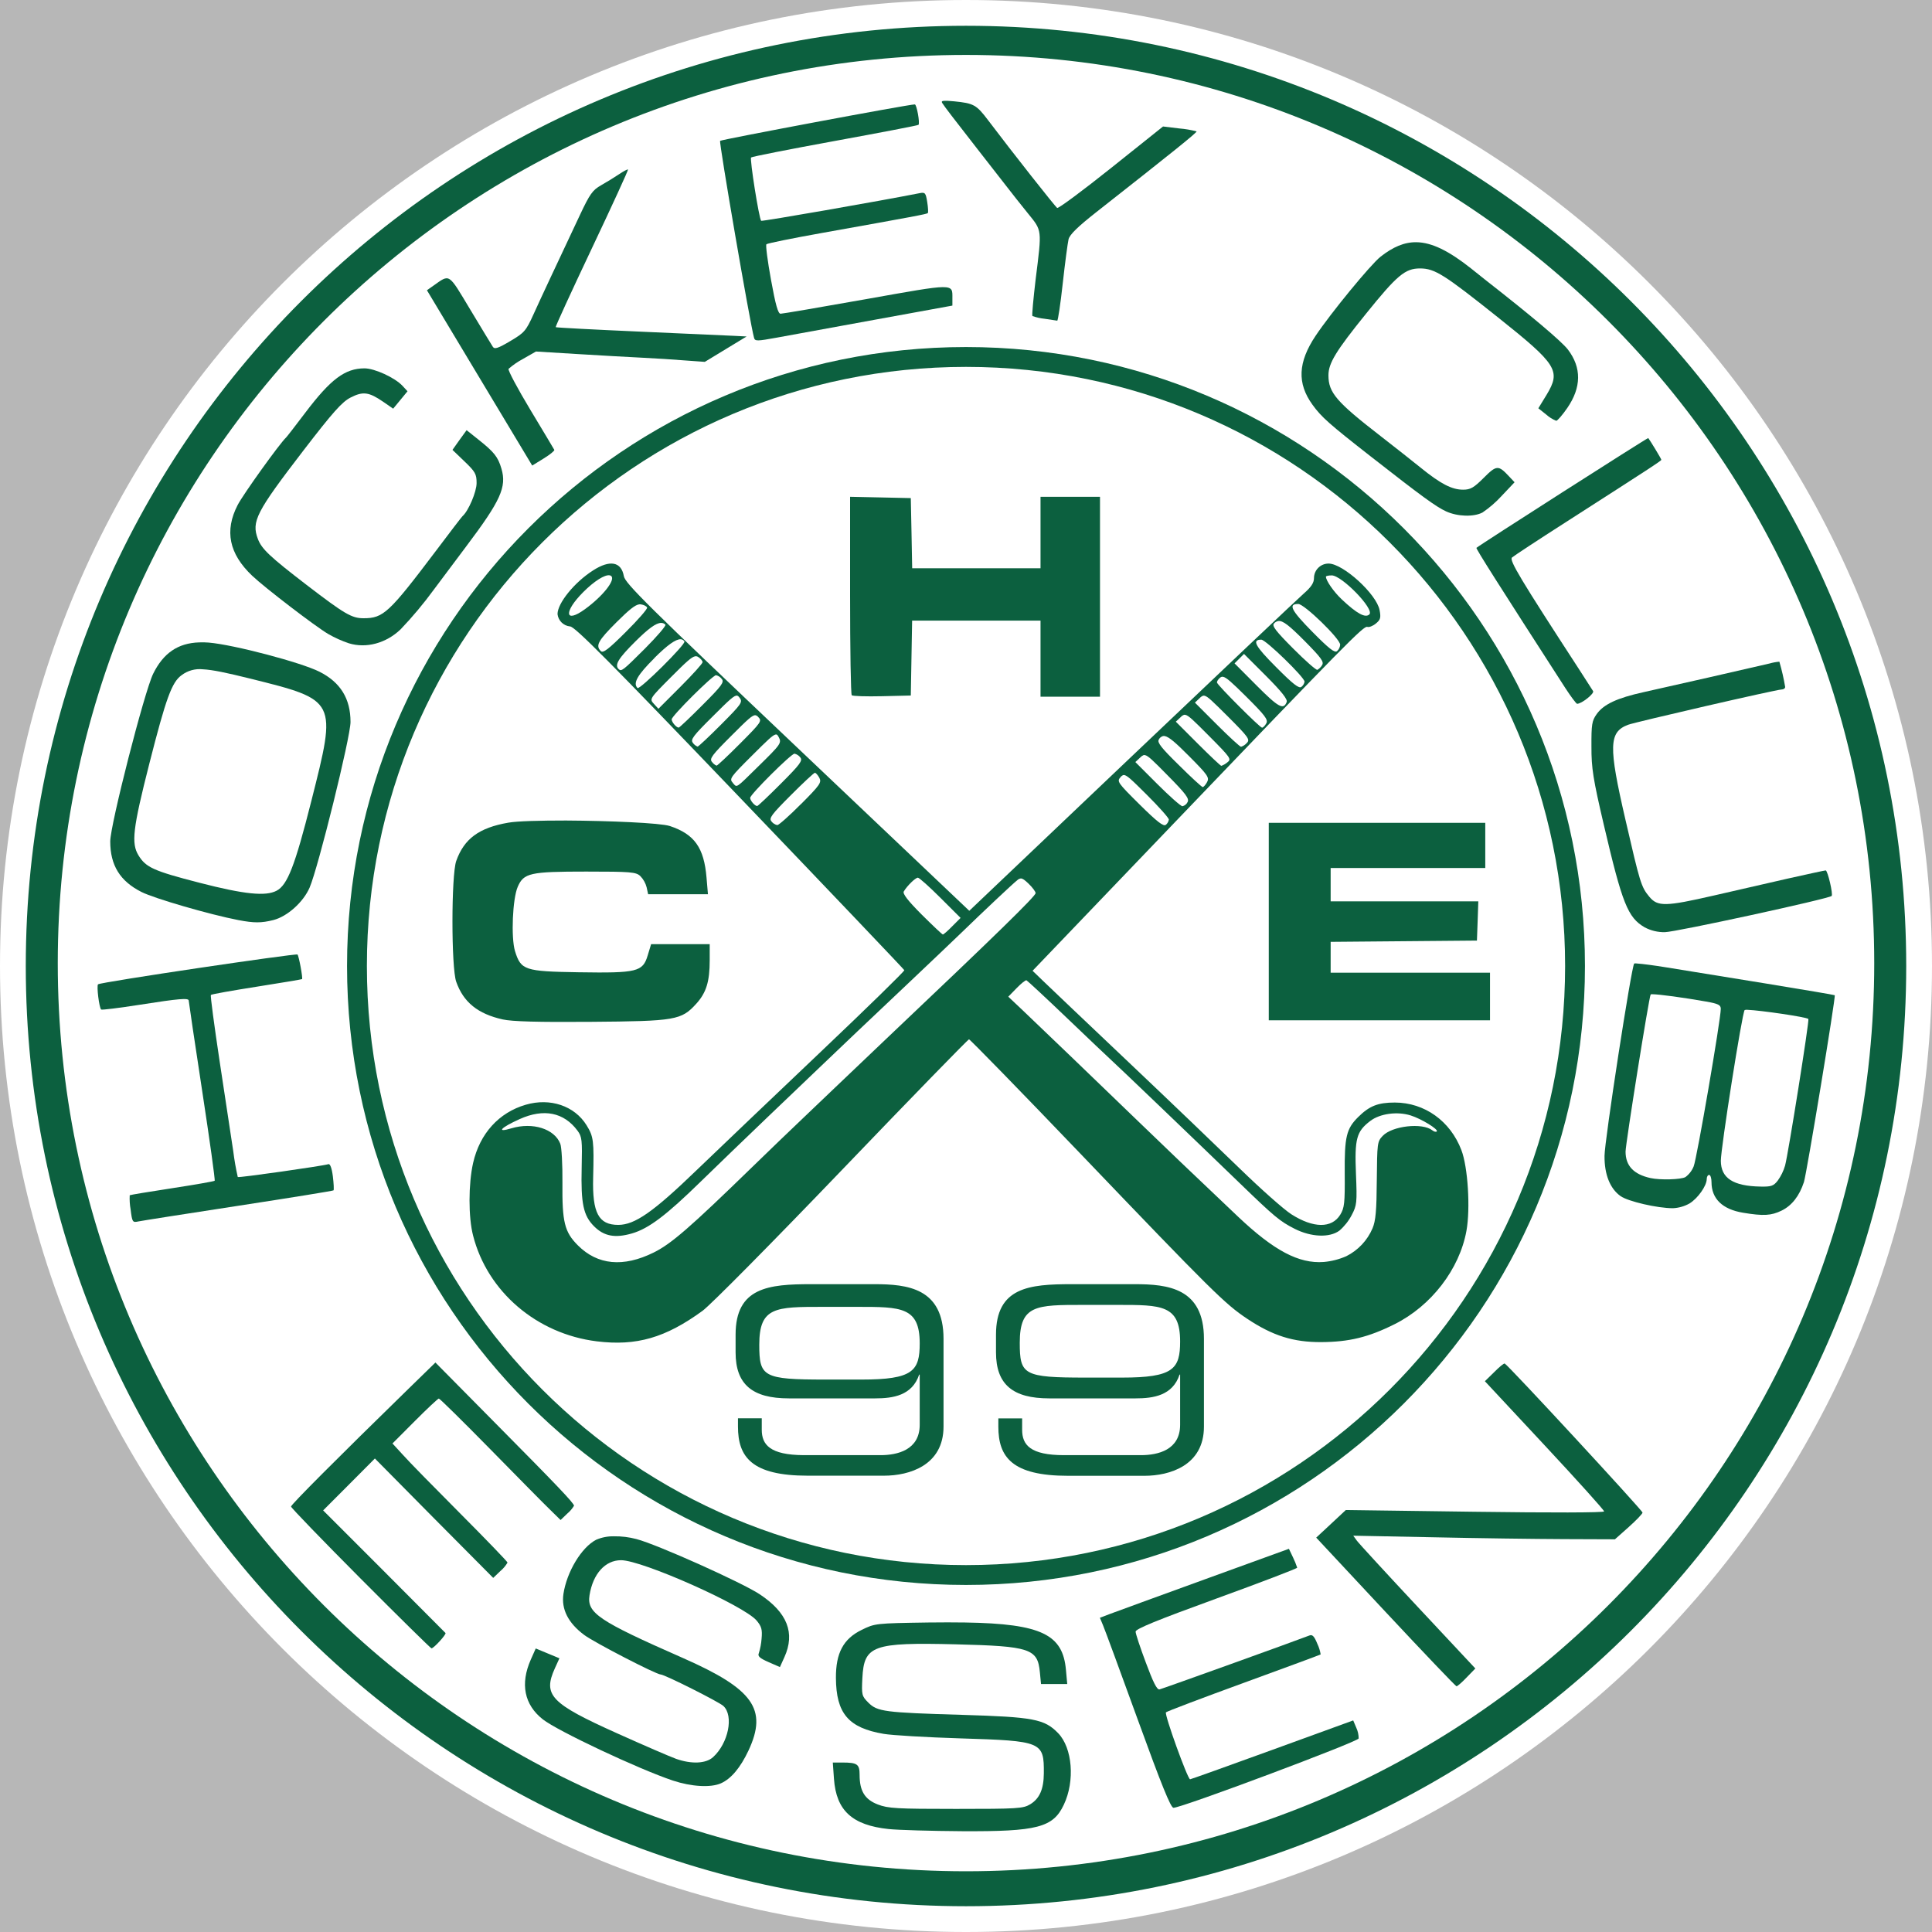
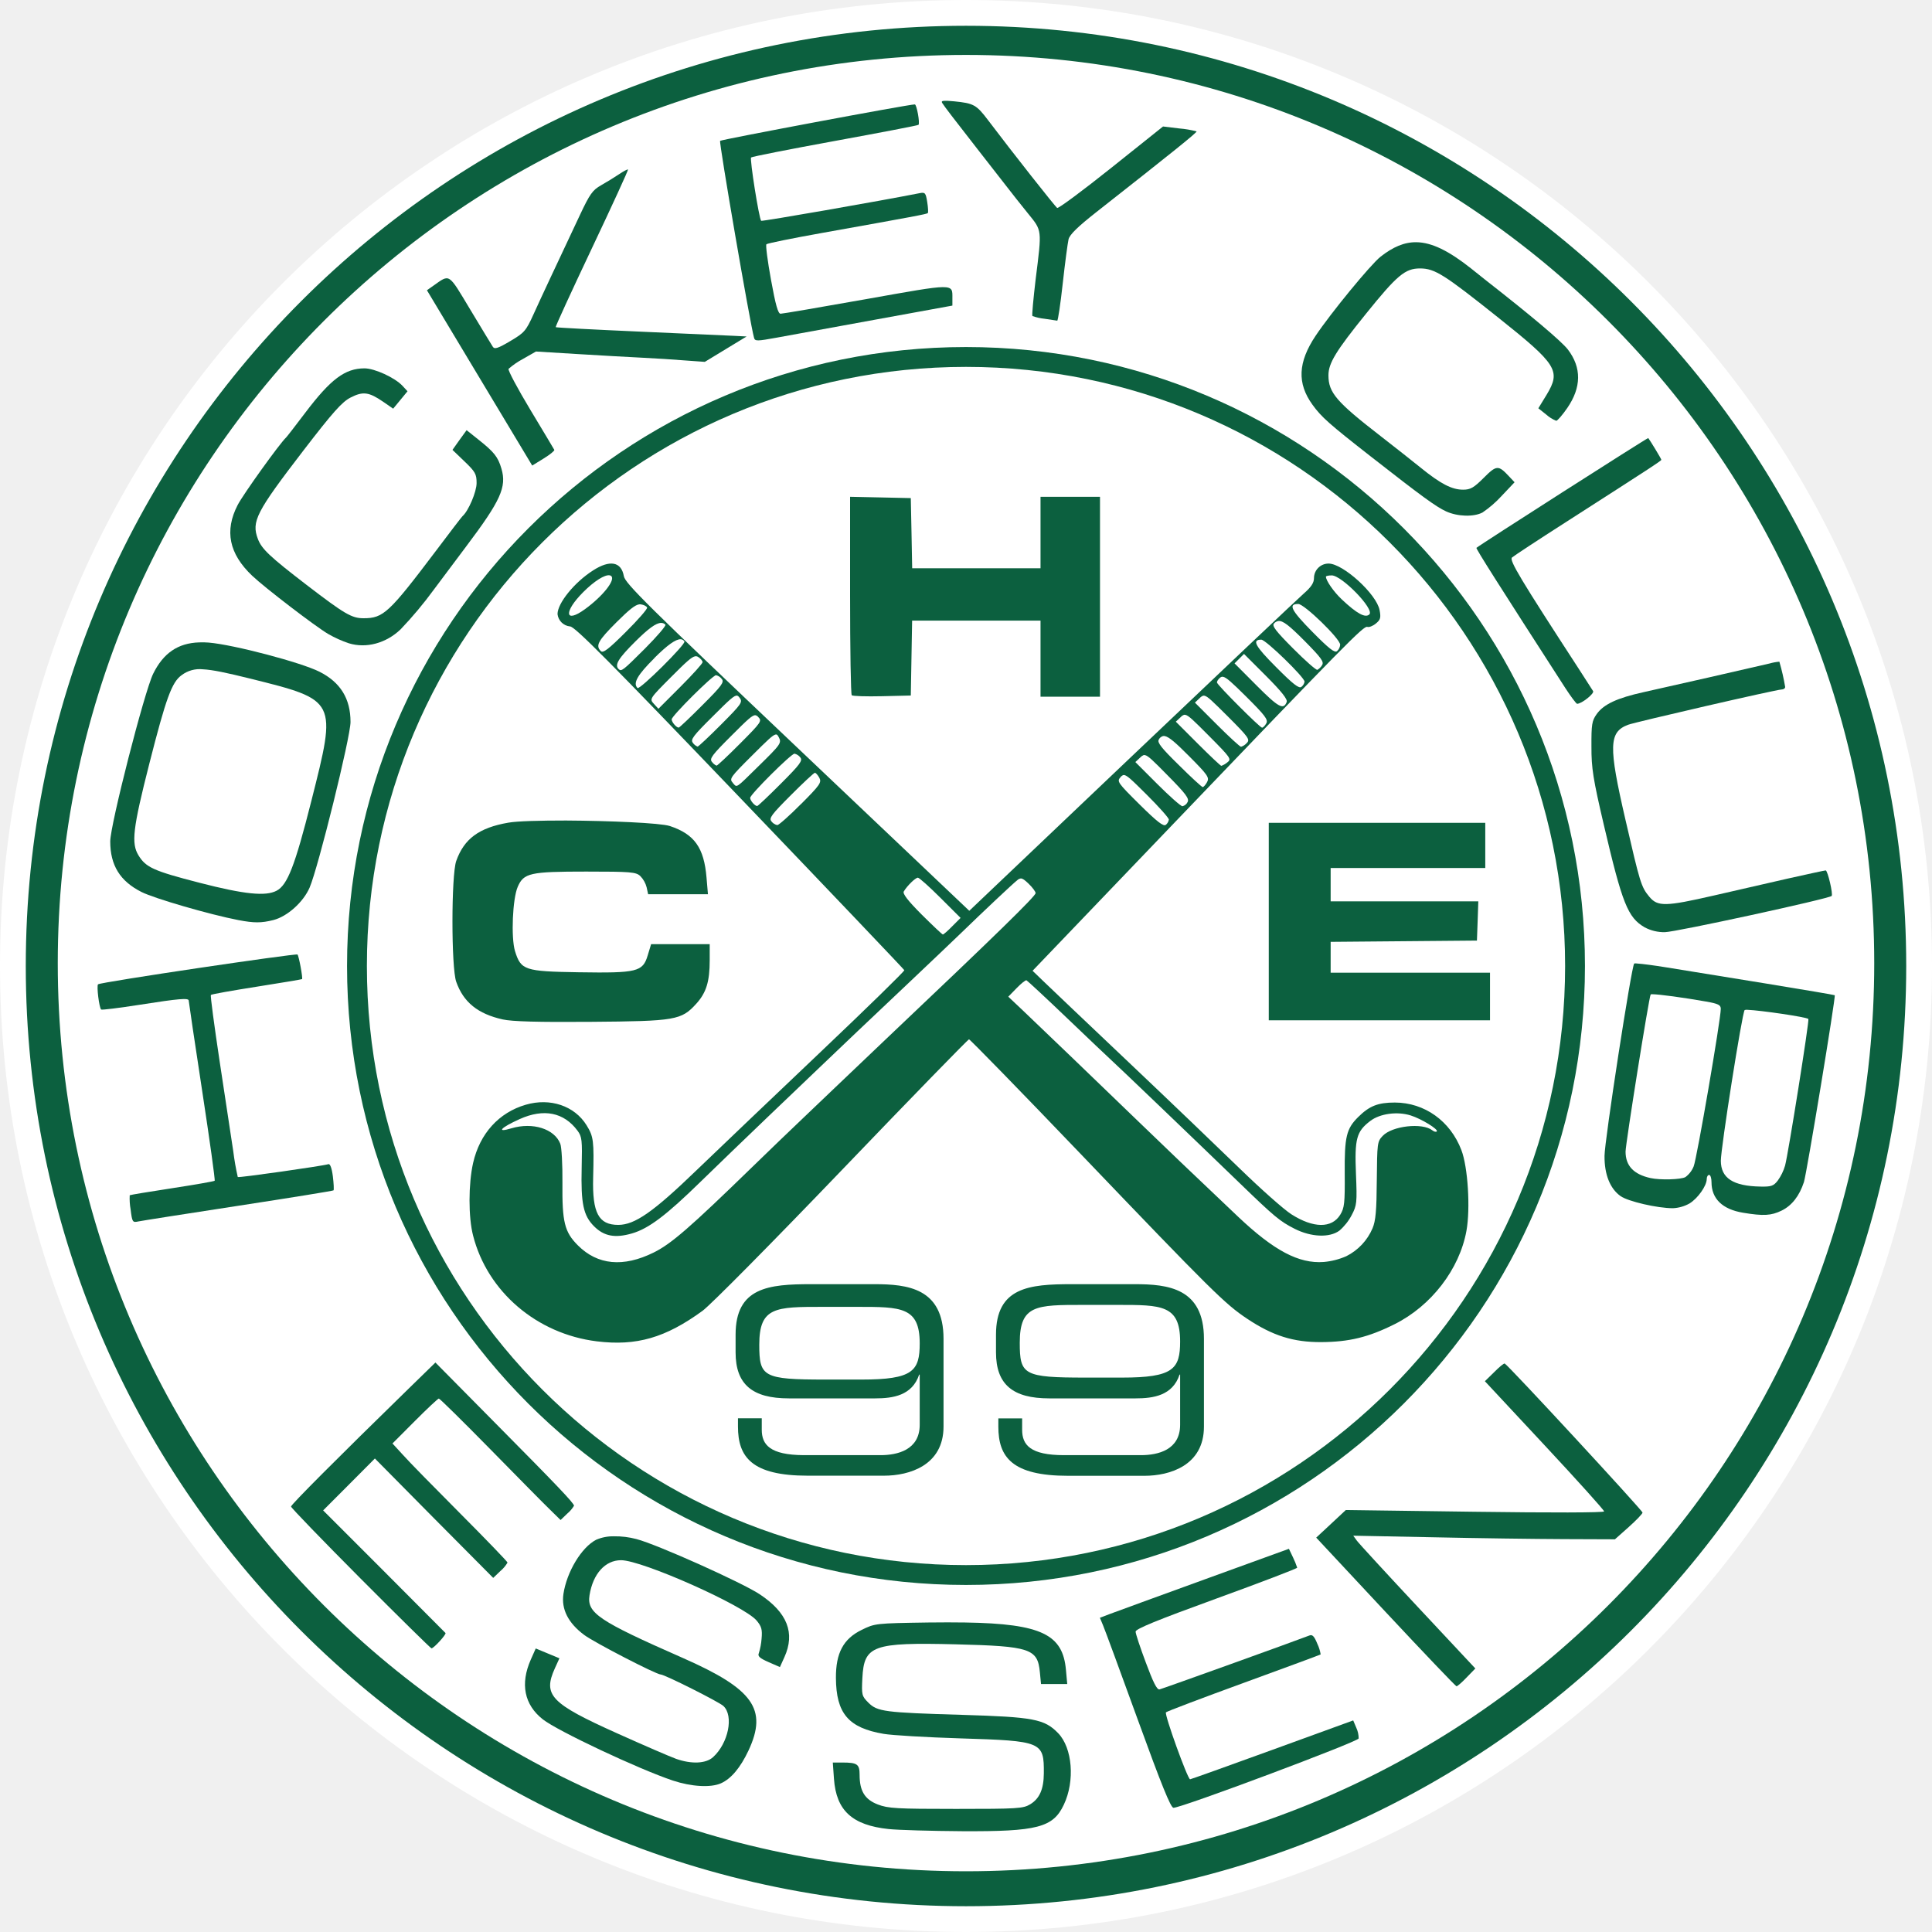
<svg xmlns="http://www.w3.org/2000/svg" id="Ebene_1" data-name="Ebene 1" viewBox="0 0 700 700">
  <defs>
-     <style>.cls-1{fill:#b7b7b7;}.cls-2{fill:#fff;}.cls-3{fill:#0c603f;}</style>
+     <style>.cls-1{fill:#ff9900;}.cls-2{fill:#fff;}.cls-3{fill:#0c603f;}</style>
  </defs>
-   <rect class="cls-1" width="700" height="700" />
+   <rect class="cls-1" width="700" height="700" fill-opacity="0.0" />
  <circle class="cls-2" cx="350" cy="350" r="350" />
  <path class="cls-3" d="M350,9.34C161.86,9.34,9.34,161.86,9.34,350S161.86,690.66,350,690.66,690.66,538.14,690.66,350,538.14,9.34,350,9.34ZM350,678C168.26,678,20.93,530.71,20.93,349S168.26,19.9,350,19.9,679.07,167.23,679.07,349,531.74,678,350,678Z" transform="translate(0 0)" />
  <path class="cls-3" d="M349,350.19l2-.38Z" transform="translate(0 0)" />
  <path class="cls-3" d="M411.1,465.28H388.23c-15.36,0-27.36,1.14-27.36,18.29V490c0,11.61,6.08,16.66,19.3,16.66h31.3c6.38,0,13.38-1,15.91-8.61h.2v18.18c0,9.09-7.95,11-14.23,11H385.52c-12.18,0-15.18-3.67-15.18-9.19v-4.13h-8.62v3c0,11,4.95,17.8,25.28,17.8h27.65c9.19,0,21.56-3.75,21.56-17.8V485.07C436.21,466.69,423.19,465.28,411.1,465.28Zm-4.6,33.85H393.38c-22.59,0-23.9-1-23.9-12.65,0-13.69,5.91-13.69,23-13.69H405c15.84,0,22.58,0,22.58,13.21C427.58,496,425.16,499.13,406.5,499.13Z" transform="translate(0 0)" />
  <path class="cls-3" d="M214.05,370.23c30.76-.24,32.83-.6,38.26-6.6,3.6-4,4.83-8,4.83-15.73v-5.81H235.91l-1.24,4.09c-1.78,5.93-3.82,6.43-25.08,6.09-19.53-.31-20.85-.76-23-7.68-1.48-4.89-.88-19,1-23.29,2.17-5,4.43-5.51,24.82-5.51,16.12,0,18,.16,19.56,1.6a9.07,9.07,0,0,1,2.32,4.1l.54,2.5h21.67l-.51-6c-.91-10.86-4.37-15.74-13.27-18.7-3.41-1.13-22-1.91-37.63-2-9.37,0-17.65.2-20.93.78-10.61,1.84-16,5.83-18.86,13.88-1.81,5.11-1.83,38.67,0,43.77,2.61,7.4,7.82,11.63,16.85,13.64C185.48,370.12,195,370.38,214.05,370.23Z" transform="translate(0 0)" />
  <path class="cls-3" d="M316.75,465.28H293.88c-15.36,0-27.36,1.14-27.36,18.29V490c0,11.61,6.08,16.66,19.3,16.66h31.3c6.38,0,13.38-1,15.91-8.61h.2v18.18c0,9.09-8,11-14.23,11H291.17C279,527.15,276,523.48,276,518v-4.13h-8.62v3c0,11,4.95,17.8,25.28,17.8H320.3c9.19,0,21.56-3.75,21.56-17.8V485.07C341.86,466.69,328.84,465.28,316.75,465.28Zm-4.6,34.56H299c-22.59,0-23.9-1-23.9-12.66,0-13.68,5.91-13.68,23-13.68h12.55c15.84,0,22.58,0,22.58,13.21C333.23,496.73,330.81,499.84,312.15,499.84Z" transform="translate(0 0)" />
  <path class="cls-3" d="M373.26,653.73c-2.56,1.55-4.54,1.67-26.9,1.67-21.52,0-24.59-.17-28.32-1.61-4.72-1.82-6.59-4.88-6.59-10.76,0-3.83-.84-4.43-6.22-4.43h-3.49l.42,5.9c.82,11.5,6.61,16.81,19.82,18.2,3.45.36,15.41.71,26.57.78,27.26.15,33-1.33,36.89-9.59,4.09-8.6,3.13-20.6-2.07-25.95-4.95-5.1-8.87-5.84-34.92-6.62-28-.83-30.57-1.16-33.84-4.43-2.36-2.37-2.47-2.78-2.16-8.86.6-11.88,3.75-13,33.91-12.26,26.86.67,29.59,1.57,30.4,10.06l.42,4.32h9.5l-.47-5.15c-1.14-12.63-8.56-16.71-36.54-17.14-4-.07-8.41-.05-13.29,0-19.13.29-19.38.31-24.22,2.7-6.6,3.23-9.34,8.38-9.29,17.37.08,12.88,4.53,18.11,17.29,20.28,3,.52,15.6,1.26,27.92,1.64,29.49.91,30.2,1.2,30.12,12.65C378.16,648.25,376.65,651.68,373.26,653.73Z" transform="translate(0 0)" />
  <path class="cls-3" d="M308.61,251.9c.33.33,5.27.49,11,.35L330,252l.24-13.57.24-13.58H377v27.58h21.55V180H377V205.9h-46.5l-.24-12.72L330,180.47l-11-.24L308,180v35.65c0,19.61.27,35.93.6,36.26Z" transform="translate(0 0)" />
  <path class="cls-3" d="M566.58,557.65l18.54.07,5-4.45c2.73-2.44,5-4.8,5-5.24,0-.76-48.8-53.57-49.94-54-.3-.12-2,1.28-3.8,3.11L538,500.44l21.6,23.17c11.88,12.75,21.6,23.53,21.6,24s-19.43.5-46.78.13l-46.8-.63-5.36,5-5.37,5,25.14,26.94c13.84,14.81,25.4,26.93,25.7,26.93s2-1.45,3.68-3.23l3.13-3.23-20.84-22.28c-11.46-12.26-21.41-23.08-22.11-24.06l-1.28-1.77,28.86.57C535.07,557.33,556.39,557.61,566.58,557.65Z" transform="translate(0 0)" />
  <path class="cls-3" d="M557.37,147.93l2.84,2.26a12.17,12.17,0,0,0,3.64,2.27c.44,0,2.24-2.08,4-4.63,5.14-7.47,5.23-14.61.24-21.17-2.22-2.92-13.28-12.27-30-25.32L533,97.27c-8-6.33-14.18-9.44-19.83-9.51-4.39-.05-8.5,1.73-13,5.27-3.58,2.84-18,20.4-23.5,28.63-6.42,9.62-6.76,17.22-1.12,25,3.23,4.46,6,6.92,21.12,18.74,18.48,14.45,23.6,18.19,27.27,19.88,4.12,1.9,10,2.08,13.2.41a39.51,39.51,0,0,0,7-6.08l4.62-4.88-2.05-2.18c-3.83-4.1-4.49-4.06-9.14.59-3.59,3.59-4.8,4.28-7.46,4.28-4.06,0-8.13-2.1-15.26-7.88-3.13-2.53-9.7-7.71-14.6-11.51-16.07-12.45-18.93-15.77-18.93-22.05,0-4.38,2.71-8.82,13.62-22.32,11.28-14,14.19-16.4,19.56-16.4s8.8,2.24,28.13,17.64c21.6,17.2,23,19.41,17.71,28.17Z" transform="translate(0 0)" />
  <path class="cls-3" d="M581.11,298.93c6.67,28.49,8.67,33.51,14.78,37.06a15,15,0,0,0,7.33,1.75c3.74,0,59.38-12.09,60.42-13.12.58-.59-1.44-9.25-2.16-9.25-.34,0-6.61,1.36-13.93,3l-26.66,6.11c-17.45,4-20.29,4.05-23.29.45s-3.38-5-8.72-28.14c-6.1-26.42-6-31.55,1-34.19,2.69-1,53.81-12.78,55.59-12.78.73,0,1.33-.41,1.33-.92a79.62,79.62,0,0,0-2.1-9.16,18,18,0,0,0-3.53.65c-5.73,1.36-37.4,8.57-45.66,10.39-9.58,2.11-14.49,4.4-17,7.95-1.73,2.42-1.94,3.72-1.9,11.78C576.58,278.33,577.22,282.29,581.11,298.93Z" transform="translate(0 0)" />
  <path class="cls-3" d="M571.42,255c1.64,0,6.31-3.72,5.79-4.6-.33-.55-2.62-4.11-5.08-7.9C550.93,209.9,546.76,203,547.82,202c.6-.55,9.43-6.36,19.63-12.89,30.64-19.66,34.48-22.16,34.48-22.52s-4.1-7.08-4.74-7.88c-.17-.2-61.39,38.93-62.25,39.79-.25.26,7.89,13.11,32.17,50.74C569.17,252.41,571.11,255,571.42,255Z" transform="translate(0 0)" />
  <path class="cls-3" d="M159,506.72c.33,0,8.68,8.22,18.55,18.27s19.66,20,21.75,22l3.81,3.74,2.44-2.34a11.49,11.49,0,0,0,2.43-2.83c0-.93-6.33-7.54-28.22-29.64l-22-22.25L148.19,503c-26.18,25.54-42.74,42.15-42.74,42.85,0,.43,11.34,12.17,25.2,26.09s25.42,25.29,25.69,25.29c.81,0,5.48-5.12,5.07-5.56-.2-.22-10.25-10.31-22.33-22.42l-22-22,9.38-9.4,9.37-9.41,21.41,21.65L178.7,571.7l2.59-2.48a11.82,11.82,0,0,0,2.6-3.07c0-.31-7.69-8.29-17.08-17.72S148,529.42,146,527.14L142.2,523l8.12-8.14C154.78,510.38,158.69,506.72,159,506.72Z" transform="translate(0 0)" />
  <path class="cls-3" d="M62.31,430.52C54,431.79,47.14,432.93,47,433.06a22.12,22.12,0,0,0,.32,5.11c.58,4.68.69,4.84,2.87,4.37,1.25-.26,17.57-2.82,36.29-5.69s34.17-5.37,34.36-5.56.08-2.47-.24-5.08c-.38-3-1-4.61-1.61-4.41-2.14.67-32.54,5-32.84,4.66a94.74,94.74,0,0,1-1.64-9.38c-.74-5-3-19.65-4.94-32.59s-3.4-23.73-3.16-24,7.75-1.6,16.67-3,16.28-2.65,16.36-2.74c.34-.38-1.16-8.41-1.65-8.91s-71.4,10-72.27,10.8c-.57.54.39,8.4,1.12,9.13.22.22,6.52-.56,14-1.73,14.36-2.25,17.78-2.53,17.74-1.48,0,.35,2.18,15.09,4.88,32.75s4.74,32.28,4.52,32.5S70.59,429.25,62.31,430.52Z" transform="translate(0 0)" />
  <path class="cls-3" d="M72.16,232.75c-7.73.25-13,3.91-16.68,11.39-3.22,6.63-15.54,54.77-15.54,60.71,0,8.67,3.54,14.4,11.32,18.33,4.67,2.36,24.84,8.21,35.08,10.18h0c5.71,1.09,8.33,1.09,12.68,0,5.06-1.28,10.88-6.49,13.16-11.77,3.15-7.34,14.82-54.54,14.82-60,0-8.46-3.64-14.36-11.21-18.19-6.66-3.38-31.15-9.83-40.17-10.58A27.22,27.22,0,0,0,72.16,232.75Zm40.63,57.52c-5.92,23.41-8.64,30.42-12.6,32.47s-11.47,1.35-28-2.92-19.32-5.52-22-9.89-2.1-9.61,3.93-33.3,8.13-29.46,11.68-32a10.78,10.78,0,0,1,7.69-2.13c3.53.17,8.59,1.25,17,3.33C122.21,253.73,122.09,253.5,112.79,290.27Z" transform="translate(0 0)" />
  <path class="cls-3" d="M374.06,114.5a18.71,18.71,0,0,0,4.44,1c2.23.31,4.28.62,4.55.68s1.18-6,2-13.46,1.79-14.65,2.1-16c.4-1.7,3.3-4.54,10.14-9.92,27.85-21.88,36.56-28.9,36.25-29.2a36.67,36.67,0,0,0-6.24-1.06l-5.91-.71-18.78,15c-10.33,8.25-19.14,14.78-19.57,14.51C382.35,74.92,367,55.45,358,43.55c-4.24-5.6-5.18-6.13-12.32-6.84-.92-.09-1.69-.15-2.3-.18a10.89,10.89,0,0,0-1.15,0c-.92,0-1.16.28-.9.71.81,1.31,4.21,5.73,13,17,3.91,5,8.56,10.93,10.32,13.23s5.24,6.7,7.73,9.77c5.25,6.48,5.15,5.63,2.85,24C374.4,108.28,373.84,114.28,374.06,114.5Z" transform="translate(0 0)" />
  <path class="cls-3" d="M587.14,433.36c2.72,1.94,13.35,4.4,19,4.4a13.6,13.6,0,0,0,6-1.72c3-1.84,6.23-6.39,6.24-8.84,0-.83.39-1.51.87-1.51s.86,1.19.86,2.63c0,6,3.94,9.83,11.39,11.07s10.26,1.06,14-.76,6.46-5.34,8.1-10.35c1-3.12,11.6-67.27,11.16-67.69-.13-.13-11.3-2-24.81-4.22l-36-5.84c-4.7-.77-8.88-1.31-10.78-1.43a2.69,2.69,0,0,0-1.07,0c-1,1-10.76,64.43-10.75,69.68C581.28,425.52,583.35,430.66,587.14,433.36Zm46.07-67.48c4.54.17,21.25,2.59,22,3.31.42.42-7.28,48.86-8.45,53.15a17.92,17.92,0,0,1-2.63,5.39c-1.54,2-2.41,2.26-6.25,2.19-9.92-.17-14.36-3.05-14.39-9.33,0-4.65,7.71-53.62,8.63-54.63A2.42,2.42,0,0,1,633.21,365.88Zm-35.14-5.57a1.22,1.22,0,0,1,.59-.08c2.37,0,11.29,1.2,19.43,2.64,4.48.79,5.38,1.24,5.38,2.66,0,3.89-8.68,54.34-9.82,57.07a9,9,0,0,1-3,3.89c-1.69.91-9.15,1.11-12.62.35-6.13-1.35-9.06-4.45-9.06-9.6C589,414.29,597.51,360.87,598.07,360.31Z" transform="translate(0 0)" />
  <path class="cls-3" d="M412.32,623.29C420.8,646.65,424.18,655,425.17,655c3,0,66.87-23.93,67.1-25.12a9.21,9.21,0,0,0-.86-3.89l-1.12-2.65L461,634c-16.11,5.86-29.53,10.66-29.81,10.67-.89,0-9.4-23.61-8.74-24.26.35-.35,13-5.15,28.21-10.69s27.7-10.17,27.84-10.29a13.67,13.67,0,0,0-1.19-3.82c-1.09-2.71-1.79-3.47-2.84-3.06-4.74,1.86-53.34,19.34-54.34,19.55s-2.37-2.77-4.95-9.66c-2.05-5.45-3.73-10.52-3.73-11.26,0-1,7.72-4.15,29.3-12C456.86,573.32,470,568.3,470,568a30.36,30.36,0,0,0-1.5-3.69L467,561.16l-30.6,11.11c-16.82,6.11-32.24,11.73-34.24,12.49l-3.65,1.39,1.14,2.73C400.3,590.39,406,605.87,412.32,623.29Z" transform="translate(0 0)" />
  <path class="cls-3" d="M281.52,122.32l35.75-6.53,27.8-5.07,0-2.62c0-5.46,1.06-5.47-31.26.28-16.36,2.91-30.3,5.29-31,5.29-.91,0-1.82-3.23-3.46-12.28-1.23-6.76-2-12.55-1.66-12.89s9.3-2.16,20-4.07c33.54-6,38.11-6.85,38.48-7.23.2-.2.1-2-.22-4-.54-3.36-.76-3.61-2.83-3.2-14.39,2.84-57,10.28-57.34,10-.76-.76-4.19-22.39-3.64-22.94.32-.32,14-3,30.4-6s30-5.6,30.25-5.83c.58-.58-.65-7.42-1.34-7.4-2.34,0-70.07,12.73-70.54,13.2s10.87,66.38,12.29,71.34C273.53,123.66,274.23,123.65,281.52,122.32Z" transform="translate(0 0)" />
  <path class="cls-3" d="M189.48,130.05l4.71-2.69,14.89.91c8.18.5,18.76,1.1,23.5,1.33s11.81.67,15.7,1l7.09.51,7.57-4.6,7.57-4.6-4.31-.22c-2.37-.12-17.87-.81-34.43-1.54s-30.27-1.45-30.43-1.61,5.73-13,13.1-28.56,13.26-28.4,13.1-28.56-1.61.6-3.22,1.69-4.55,2.89-6.51,4c-3.1,1.75-4.09,3.13-7.67,10.74-9.31,19.79-14,29.76-16.8,35.95s-3.37,6.76-8.49,9.8c-4.39,2.6-5.64,3-6.27,2.08-.43-.65-4.1-6.7-8.16-13.45-8.12-13.51-7.31-13-13.42-8.7l-2.32,1.63,19.07,31.76,19.08,31.76,4.15-2.56c2.28-1.4,4-2.81,3.86-3.12s-4.08-6.86-8.7-14.54-8.17-14.35-7.88-14.82A27.72,27.72,0,0,1,189.48,130.05Z" transform="translate(0 0)" />
  <path class="cls-3" d="M274.93,599c-.48,1.06.32,1.8,3.51,3.2l4.14,1.81,1.61-3.56c4-8.79,1.06-16.2-8.94-22.82-6.38-4.23-37.19-18.06-44.67-20a29.9,29.9,0,0,0-8.13-1,15.45,15.45,0,0,0-6.46,1.26c-5.3,2.74-10.64,11.6-11.85,19.64-.82,5.51,1.73,10.53,7.55,14.86,3.65,2.72,26.09,14.31,27.69,14.31,1.39,0,21.12,9.91,22.73,11.42,3.81,3.57,1.79,13.51-3.77,18.54-2.59,2.34-7.78,2.57-13.36.61-2.07-.74-11.71-4.9-21.42-9.27-24.09-10.83-26.93-13.82-22.5-23.59l1.63-3.58-4.29-1.78-4.29-1.78-1.8,4.05c-3.88,8.78-2.36,16.34,4.36,21.63,5.31,4.19,34.82,18.08,47.12,22.18,6.67,2.22,13.71,2.64,17.41,1s7.07-5.67,10-11.89c7-15,1.75-22.29-23.92-33.58-30.45-13.39-34.71-16.26-33.68-22.7,1.24-7.75,5.68-12.67,11.42-12.67,7.63,0,44.54,16.43,49.11,21.86,1.79,2.13,2.1,3.26,1.81,6.52A23,23,0,0,1,274.93,599Z" transform="translate(0 0)" />
  <path class="cls-3" d="M110.59,149.56c-3.54,4.68-6.65,8.7-6.91,8.93-2.3,2.12-15.5,20.5-17.56,24.46-4.85,9.36-3.15,17.68,5.25,25.65,4.57,4.34,22.93,18.41,27.57,21.12a42.06,42.06,0,0,0,7.44,3.35c6.3,1.94,13.46,0,18.72-5a142.22,142.22,0,0,0,12.06-14.4c1.66-2.26,7-9.32,11.75-15.69,12.5-16.6,14.73-21.52,12.77-28.18-1.26-4.27-2.62-6-8.44-10.61l-4.18-3.33-2.56,3.53L163.94,163l4.37,4.19c3.9,3.73,4.37,4.58,4.37,7.82s-3,10.19-5.1,12c-.28.24-4.74,6.06-9.91,12.94C140.92,222.11,138.88,224,131.72,224c-4.29,0-6.88-1.52-20.67-12.1-13.28-10.2-16.25-13-17.61-16.62-2.4-6.33-.64-9.74,16.49-32.05,10.81-14.06,14-17.6,17.1-19.2,4.51-2.31,6.63-2,11.79,1.53l3.63,2.51,2.6-3.15,2.6-3.16-1.85-2c-2.77-2.95-10.08-6.3-13.74-6.3C125,133.49,119.85,137.33,110.59,149.56Z" transform="translate(0 0)" />
  <path class="cls-3" d="M505.39,399.47c-6.12,0-9.22,1.22-13.28,5.24-4.29,4.25-5,7.14-4.89,20.49.08,10.68-.11,12.46-1.62,14.91-3.07,5-9.76,4.93-17.74-.17-2.74-1.76-11-9.1-18.42-16.31s-25.65-24.69-40.59-38.84-28.85-27.38-30.94-29.4l-3.79-3.66,49.82-52c63.82-66.63,70.18-73.09,71.47-72.6.59.23,2-.31,3.07-1.2,1.69-1.37,1.9-2.09,1.37-4.87-1.08-5.8-13.22-16.87-18.48-16.87a5.28,5.28,0,0,0-5.29,5.24c0,1.74-1,3.28-3.77,5.69-2.08,1.81-30.17,28.4-62.44,59.09L351.19,330l-62.32-59.13c-54.29-51.51-62.39-59.52-62.84-62.13-.92-5.24-5.06-6-11.16-2.06C208.1,211,202,218.55,202,222.51a5.06,5.06,0,0,0,4.55,4.46c1.71,0,14.45,12.88,61.51,62,32.65,34.07,59.46,62.22,59.59,62.55s-13.42,13.57-30.12,29.42-37,35.22-45.1,43C236.69,439.14,230,443.8,224,443.8c-7.12,0-9.43-4.34-9.09-17.12.34-13.4.16-14.87-2.4-19-4.34-7-13.14-10-22-7.42-9.76,2.83-16.67,10.47-19.09,21.08-1.72,7.59-1.75,19.72,0,26.38,5.18,20.29,23.1,35.6,44.81,38.27,14.36,1.77,24.89-1.27,38.33-11.07,2.86-2.08,25.59-25.06,50.53-51.06s45.65-47.29,46-47.29,18.63,18.72,40.52,41.59c47.46,49.59,52.23,54.31,60.28,59.66,9.25,6.15,16.69,8.5,26.79,8.45s17.13-1.75,26.64-6.51c13.26-6.63,23.47-19.89,26-33.8,1.47-8.08.53-23.11-1.83-29.26C525.47,406.15,516.13,399.49,505.39,399.47Zm-22.91-191c3.7,0,15.56,12.24,13.68,14.12-1.43,1.43-4.51-.23-10-5.41-2.89-2.71-5.75-6.81-5.75-8.23C480.39,208.7,481.33,208.48,482.48,208.48Zm-12.12,10.35c2.21,0,15.21,12.62,15.21,14.78a3.52,3.52,0,0,1-1.13,2.32c-.87.72-2.93-.9-8.95-7C467.79,221.11,466.63,218.83,470.36,218.83Zm-8.77,7.08a2.65,2.65,0,0,1,1.56-.89c1.69-.22,4.06,1.72,9.5,7.18,6,6.08,7.13,7.58,6.38,8.78a4.71,4.71,0,0,1-1.73,1.72c-.45.15-4.4-3.33-8.78-7.73C462.26,228.68,460.76,226.73,461.59,225.91ZM457,231.76c1.61,0,15.66,13.65,15.66,15.21a3,3,0,0,1-1.12,1.89c-.87.72-3-.93-9.16-7.13C454.72,234.07,453.48,231.76,457,231.76Zm-8,6.9,1.73-1.73,8,8c5.62,5.64,7.83,8.43,7.46,9.41-1.14,3-3,1.95-10.81-5.88l-8.08-8.11Zm-6.91,6.87a1.18,1.18,0,0,1,1-.32c1.18.16,3.2,2,8.47,7.23,6.77,6.74,8,8.32,7.24,9.64-.46.86-1.16,1.57-1.54,1.57-.76,0-15.88-15.12-16.29-16.28C440.79,247,441.3,246.16,442.06,245.53Zm-7.35,7.34a2.93,2.93,0,0,1,1.18-.8,1.16,1.16,0,0,1,.46,0c1.16.2,3,2.07,8.45,7.47,7.56,7.57,8.16,8.41,6.91,9.66a4.66,4.66,0,0,1-2.09,1.37c-.39,0-4.32-3.61-8.71-8l-8-8Zm-6.89,6.9A2.84,2.84,0,0,1,429,259a1,1,0,0,1,.46,0c1.17.2,3.07,2.09,8.53,7.58,7.95,8,8.28,8.46,6.69,9.65a7.14,7.14,0,0,1-2.17,1.25c-.27,0-4.1-3.61-8.49-8l-8-8Zm-8,8.2a2.44,2.44,0,0,1,1.52-1.28,1.8,1.8,0,0,1,.65,0c1.56.31,4,2.44,8.69,7.16,6.88,6.91,7.53,7.84,6.65,9.5-.54,1-1.27,1.82-1.6,1.82s-4.24-3.59-8.67-8C420.83,271.05,419.21,269,419.85,268Zm-6.67,6.44a3.18,3.18,0,0,1,1.17-.82,1.18,1.18,0,0,1,.46,0c1.14.17,3,2,8.24,7.34,6.6,6.67,7.91,8.42,7.24,9.66a2.73,2.73,0,0,1-1.88,1.52c-.58,0-4.66-3.61-9.05-8l-8-8ZM406,281.57a2.05,2.05,0,0,1,1-.74c1.06-.23,2.7,1.35,8.5,7.12,4.41,4.39,8,8.43,8,9a3,3,0,0,1-1.1,1.9c-.84.7-3.13-1.07-9.49-7.36C404.9,283.55,404.6,283.12,406,281.57ZM211.35,214.5c4-4,7.8-6.37,9.54-6.05a1.1,1.1,0,0,1,.61.3c1.49,1.49-3.12,7.27-9.52,11.94C204.57,226.09,204.13,221.72,211.35,214.5Zm6.34,21.41c-2-2-1-3.79,5.72-10.5,4.54-4.51,6.68-6.23,8.17-6.44a2,2,0,0,1,.6,0c1.1.16,2.12.68,2.28,1.17s-3.31,4.46-7.72,8.84C220.46,235.24,218.51,236.73,217.69,235.91Zm6.42,6.48c-1.5-1.5-.05-3.87,6.12-10,4.66-4.62,7.46-6.69,9.3-6.7a2.06,2.06,0,0,1,1.56.65c.33.33-3,4.21-7.38,8.62C225.65,243,225.14,243.43,224.11,242.39Zm13-4c4.68-4.66,7.73-6.85,9.51-6.78a1.61,1.61,0,0,1,1.36.82c.59.95-16.2,17.62-17,16.85C229.26,247.54,230.89,244.62,237.13,238.42ZM236.9,255c-1.62-1.78-1.58-1.85,6.42-9.87,5.28-5.3,7.28-7.13,8.54-7.34a1.5,1.5,0,0,1,1.11.25c.88.55,1.59,1.4,1.59,1.88s-3.61,4.49-8,8.88l-8,8Zm6.46,5.63c0-1.23,14.84-16,16.07-16A3.55,3.55,0,0,1,261.5,246c1,1.15,0,2.49-7,9.48-4.45,4.48-8.32,8.14-8.59,8.14C245.08,263.65,243.36,261.63,243.36,260.66Zm7.71,8.53c-1-1.16,0-2.5,7.26-9.69,6-6,7.75-7.64,8.76-7.42.33.07.59.36.89.76,1.18,1.58.74,2.22-6.71,9.7-4.38,4.4-8.22,8-8.52,8A3.8,3.8,0,0,1,251.07,269.19Zm6.89,6.9c-1-1.16,0-2.48,7.09-9.55,5.85-5.85,7.58-7.5,8.68-7.36a1.78,1.78,0,0,1,1,.65c1.42,1.42,1.09,1.9-6.53,9.55-4.41,4.44-8.27,8.06-8.58,8.06A3.94,3.94,0,0,1,258,276.09Zm7.55,7.57c-1.34-1.47-.94-2,7.09-10,5.38-5.36,7.37-7.3,8.39-7.49a.83.83,0,0,1,.39,0c.3.11.5.44.75.9,1.14,2.13.82,2.6-7.31,10.56C266.33,285.94,267.11,285.43,265.51,283.66Zm6.29,5.44c0-1.22,14.84-16,16.07-16a3.62,3.62,0,0,1,2.08,1.35c.95,1.15,0,2.48-7,9.48-4.45,4.47-8.32,8.13-8.59,8.13C273.53,292.09,271.8,290.07,271.8,289.1Zm18.42,2.24c-4.18,4.21-8.05,7.65-8.6,7.65a3.6,3.6,0,0,1-2.1-1.35c-1-1.15,0-2.48,7-9.48,4.45-4.47,8.39-8.13,8.73-8.13s1.08.82,1.62,1.83C297.74,283.51,297.09,284.44,290.22,291.34ZM327.45,323c1.23-2.08,4.23-5,5.12-5,.47,0,4.15,3.28,8.16,7.29l7.31,7.29-3,3c-1.62,1.67-3.16,3-3.42,3s-3.73-3.3-7.7-7.24C328.93,326.33,327,323.82,327.45,323Zm-5.62,52.7c-8.25,7.82-17,16.16-19.46,18.53s-7.72,7.4-11.7,11.17-12.08,11.56-18,17.32c-22.82,22.19-29.47,27.95-35.84,31.1-11,5.43-20.31,4.55-27.45-2.6-4.85-4.85-5.73-8.43-5.6-22.69.06-6.54-.29-12.9-.78-14.14-2.1-5.39-10-7.89-17.7-5.58-5.68,1.71-3.93-.23,3-3.35,8.7-3.91,16-2.45,20.94,4.2,1.62,2.17,1.75,3.39,1.51,13.46-.31,13,.61,17.32,4.5,21.2,3.6,3.6,7.59,4.35,13.71,2.58s12.47-6.62,24.84-18.7c5.39-5.26,16.35-15.83,24.36-23.49l18.63-17.8c7.5-7.19,18.46-17.59,32.66-31,7.77-7.35,16.12-15.3,18.57-17.67,8.46-8.2,19-18.12,20.55-19.32a2.31,2.31,0,0,1,1.29-.64c.67,0,1.39.53,2.8,1.88s2.56,2.9,2.56,3.43C375.24,324.68,360.84,338.73,321.83,375.7Zm198.74,34.24c-.27.27-1,.09-1.59-.39-3.61-2.87-14.57-1.63-18,2-2,2.09-2,2.7-2.14,16.11-.08,11-.4,14.67-1.55,17.39a20.14,20.14,0,0,1-9.49,10.09,26,26,0,0,1-8.19,2.1c-9,.67-18-4.09-31-16.38-15.19-14.39-27.5-26.15-35.87-34.26C398.36,392.72,376,371.2,370.49,366l-5.17-4.88,3-3.08c1.64-1.69,3.26-3,3.6-2.85s6.91,6.24,14.59,13.59S401.17,382.76,402,383.5c1.71,1.48,32.23,30.72,46.9,44.92,12.93,12.51,14.82,14.08,20.2,16.81,5.95,3,12.58,3.29,16.17.67a19.2,19.2,0,0,0,4.45-5.6c1.9-3.6,2-4.5,1.57-15-.52-12.74.18-15.34,5.19-19.16,3.51-2.67,9.76-3.52,14.62-2C515,405.36,521.29,409.22,520.57,409.94Z" transform="translate(0 0)" />
  <polygon class="cls-3" points="482.12 352.43 482.12 346.84 482.12 341.25 508.62 341.02 535.12 340.79 535.38 333.68 535.62 326.57 508.87 326.57 482.12 326.57 482.12 320.54 482.12 314.5 510.13 314.5 538.14 314.5 538.14 306.31 538.14 298.13 498.92 298.13 459.7 298.13 459.7 333.9 459.7 369.67 499.79 369.67 539.86 369.67 539.86 361.05 539.86 352.43 510.99 352.43 482.12 352.43" />
  <path class="cls-3" d="M350,125.74c-123.86,0-224.26,100.4-224.26,224.26S226.14,574.26,350,574.26,574.26,473.86,574.26,350,473.86,125.74,350,125.74Zm0,441.33c-119.89,0-217.07-97.18-217.07-217.07S230.11,132.93,350,132.93,567.07,230.11,567.07,350,469.89,567.07,350,567.07Z" transform="translate(0 0)" />
</svg>
